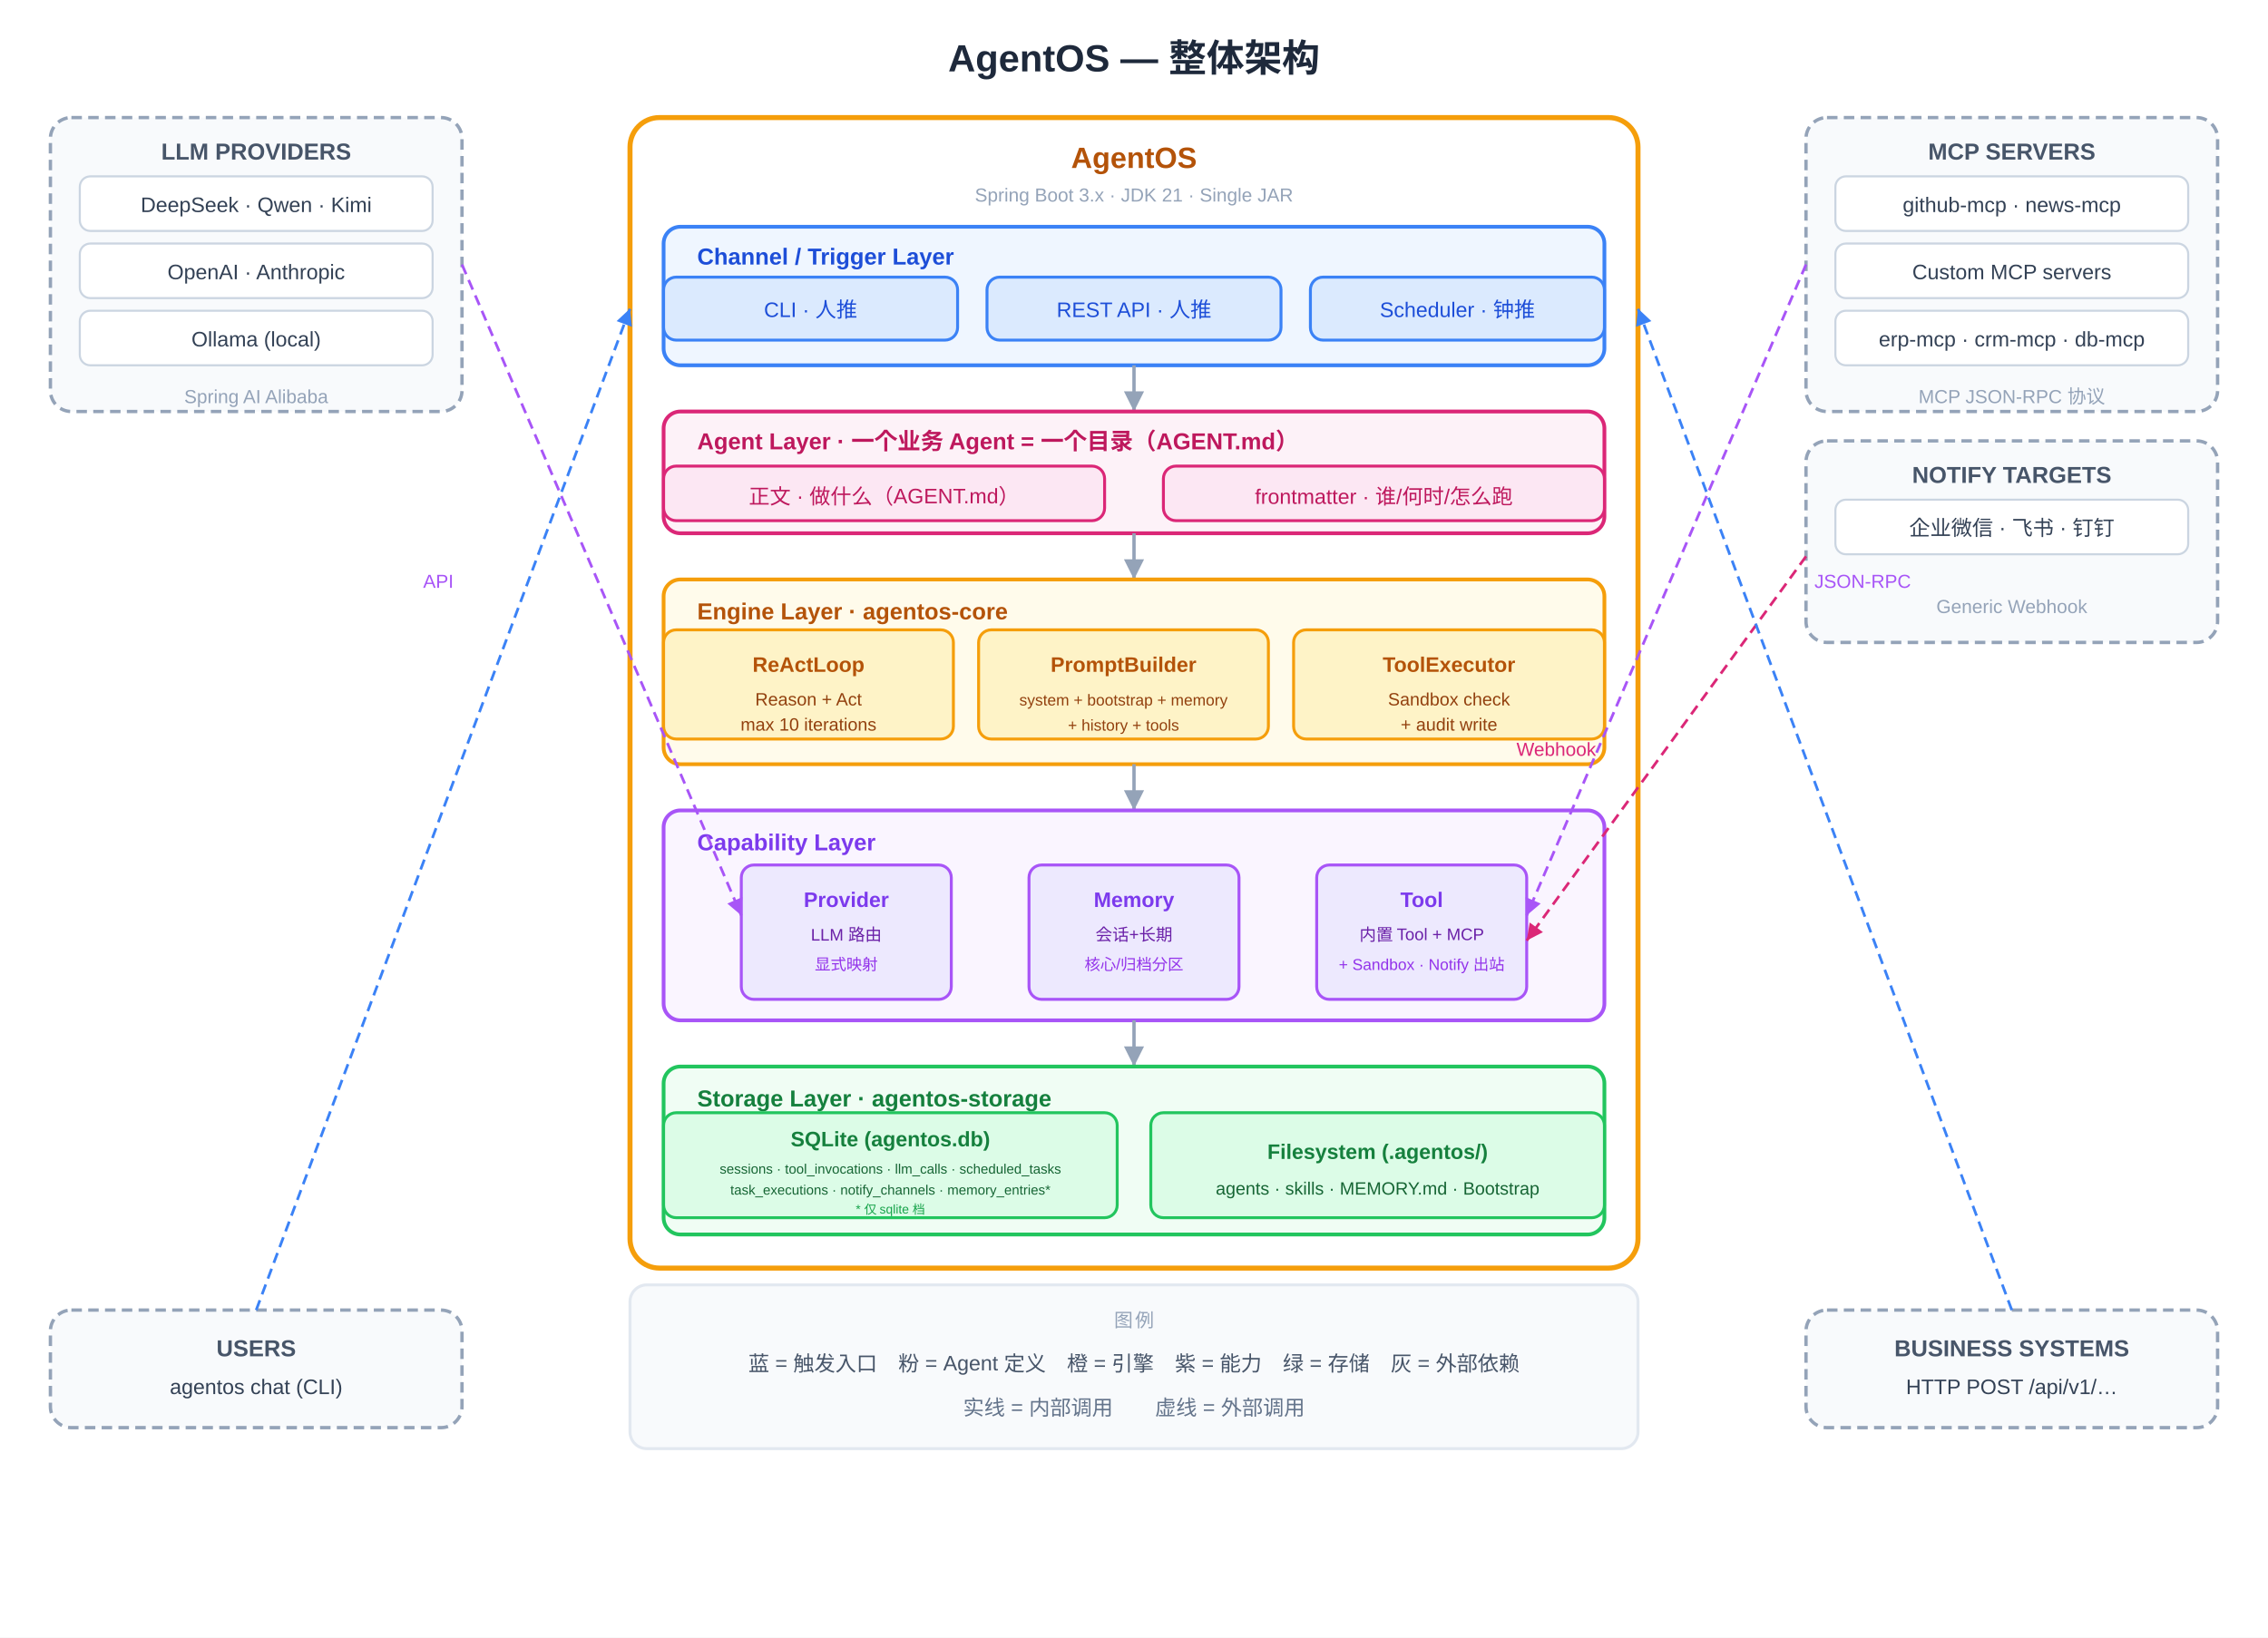
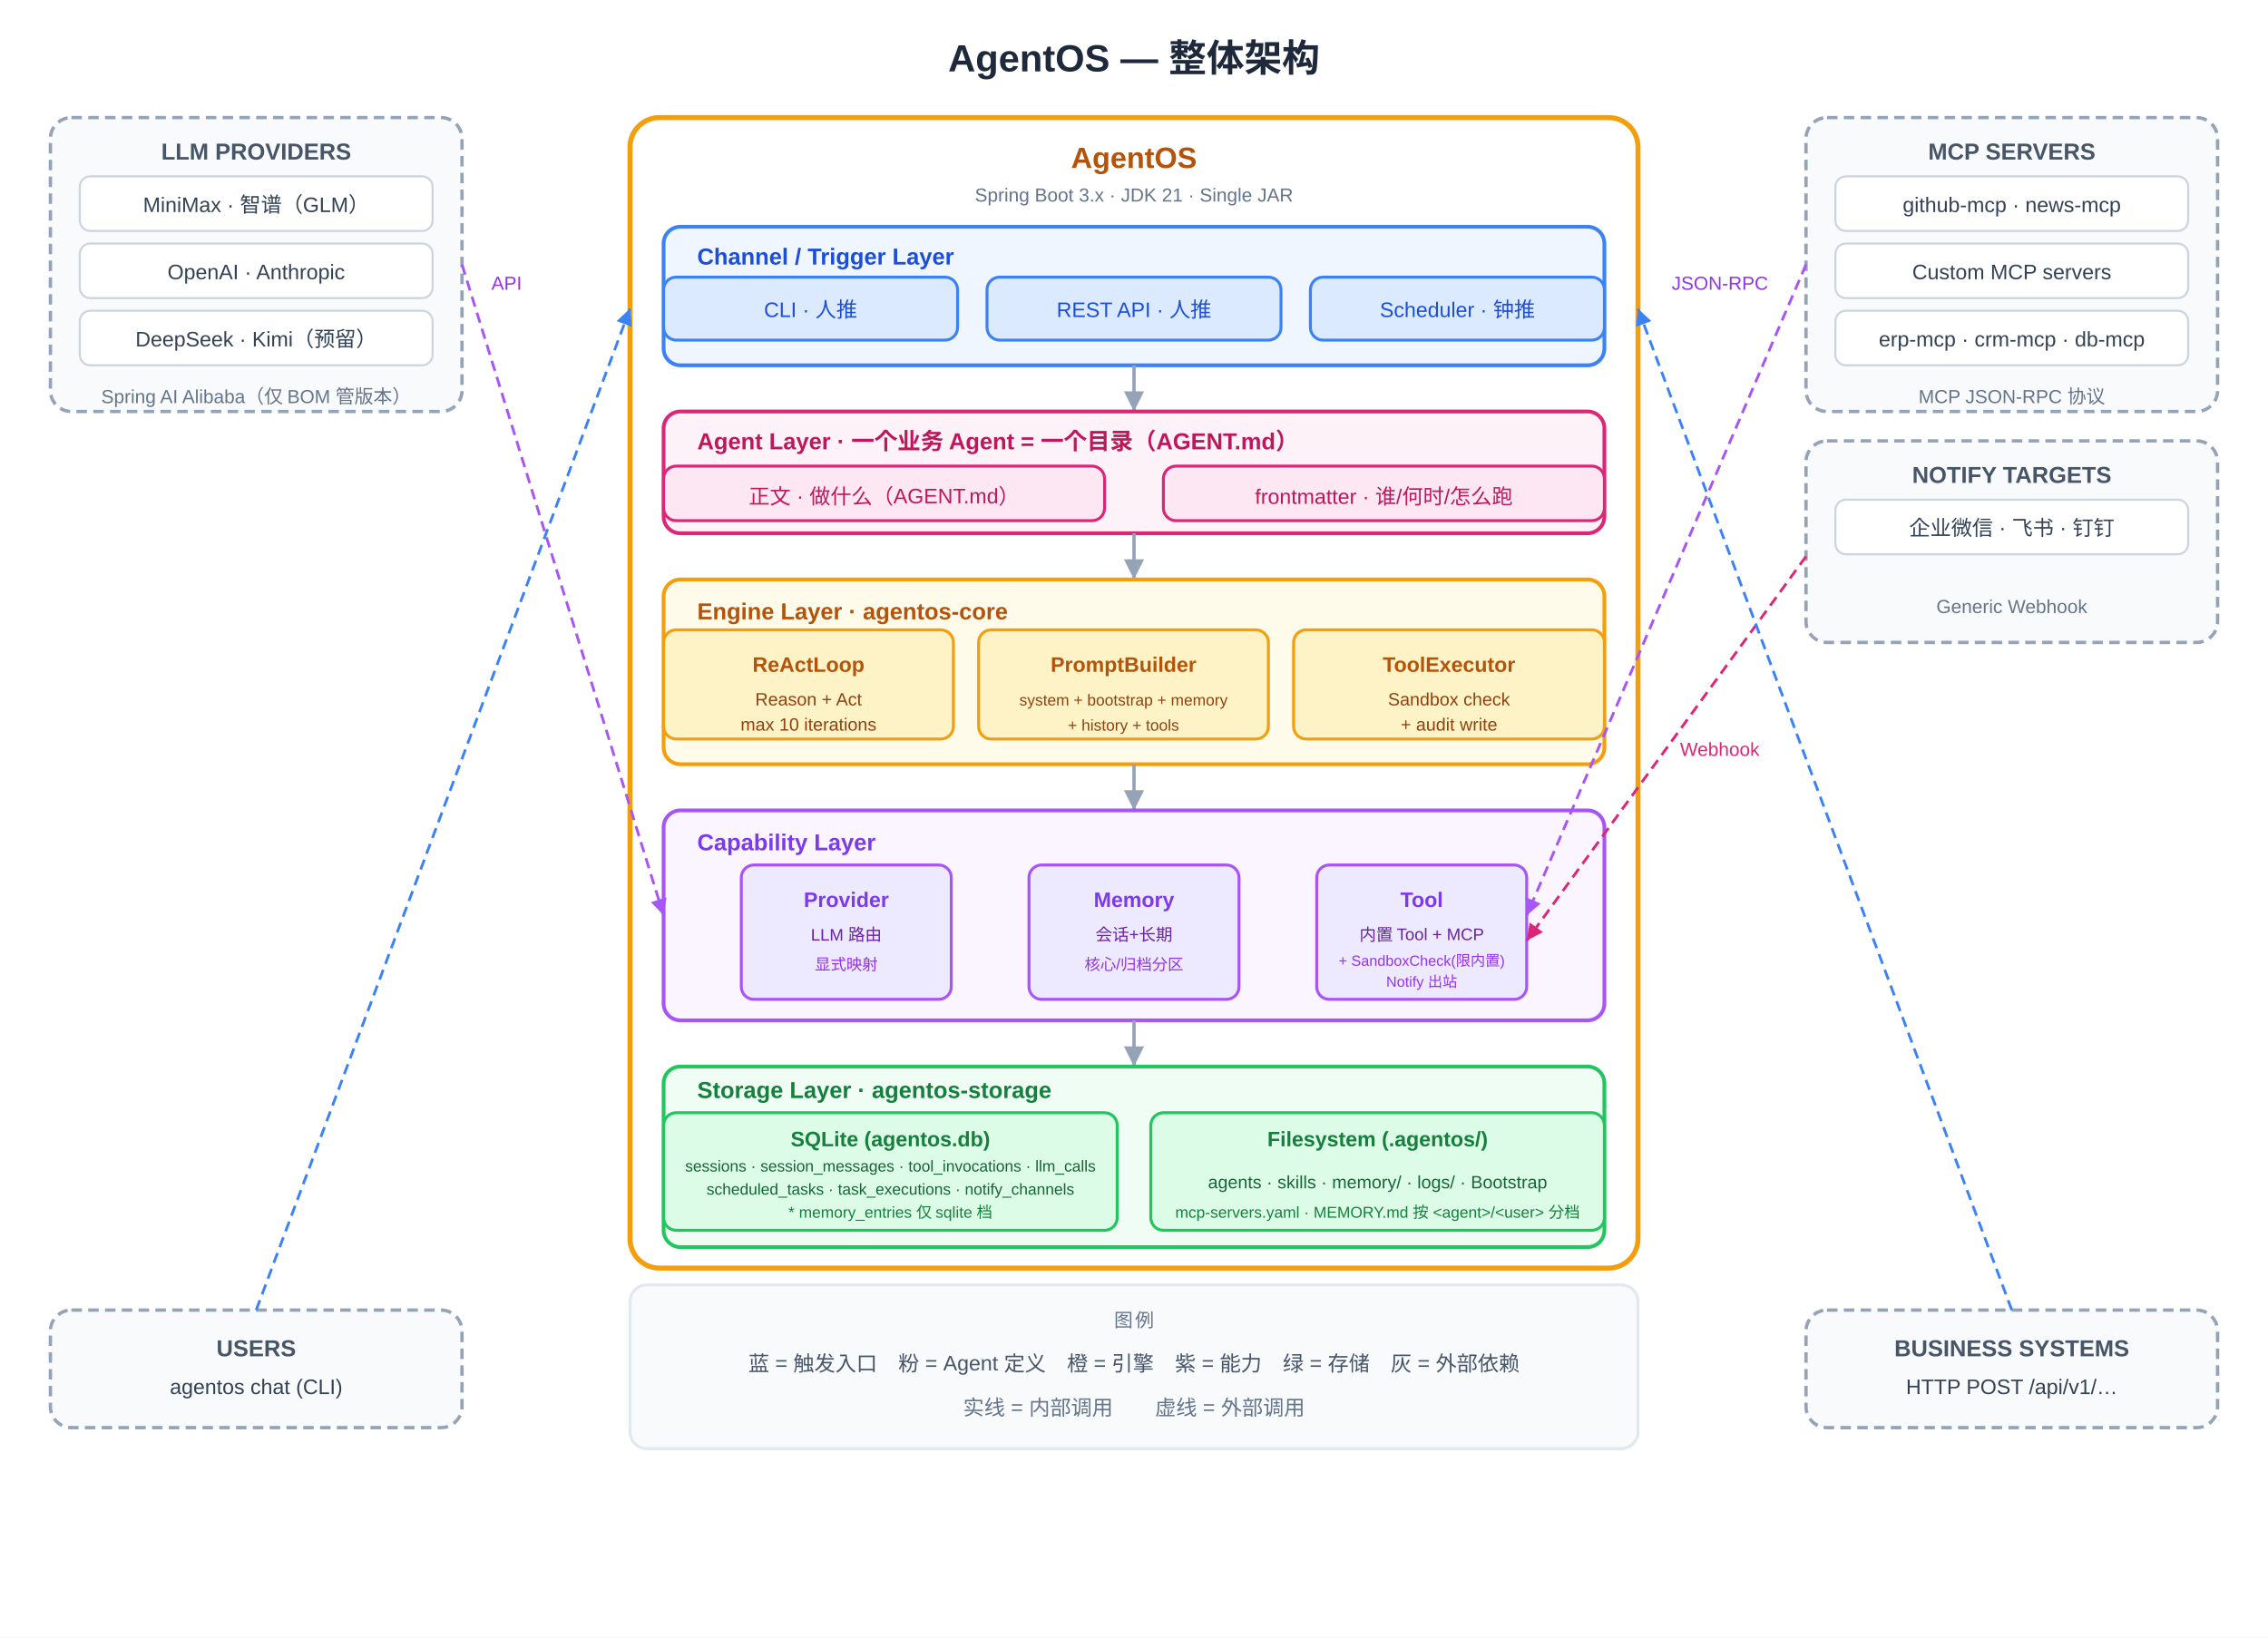
<svg xmlns="http://www.w3.org/2000/svg" viewBox="0 0 1080 780" font-family="Arial, sans-serif">
  <rect width="1080" height="780" fill="#ffffff" />
  <defs>
    <marker id="dag" markerWidth="10" markerHeight="10" refX="6" refY="3" orient="auto">
      <path d="M0,0 L6,3 L0,6 Z" fill="#94a3b8" />
    </marker>
    <marker id="dap" markerWidth="10" markerHeight="10" refX="6" refY="3" orient="auto">
      <path d="M0,0 L6,3 L0,6 Z" fill="#a855f7" />
    </marker>
    <marker id="dab" markerWidth="10" markerHeight="10" refX="6" refY="3" orient="auto">
      <path d="M0,0 L6,3 L0,6 Z" fill="#3b82f6" />
    </marker>
    <marker id="dapk" markerWidth="10" markerHeight="10" refX="6" refY="3" orient="auto">
      <path d="M0,0 L6,3 L0,6 Z" fill="#db2777" />
    </marker>
  </defs>
  <text x="540" y="34" fill="#1e293b" font-size="18" font-weight="bold" text-anchor="middle">AgentOS — 整体架构</text>
  <rect x="24" y="56" width="196" height="140" rx="10" fill="#f8fafc" stroke="#94a3b8" stroke-width="1.6" stroke-dasharray="5,3" />
  <text x="122" y="76" fill="#475569" font-size="11" font-weight="bold" text-anchor="middle">LLM PROVIDERS</text>
  <rect x="38" y="84" width="168" height="26" rx="5" fill="#ffffff" stroke="#cbd5e1" stroke-width="1" />
-   <text x="122" y="101" fill="#334155" font-size="10" text-anchor="middle">DeepSeek · Qwen · Kimi</text>
+   <text x="122" y="101" fill="#334155" font-size="10" text-anchor="middle">MiniMax · 智谱（GLM）</text>
  <rect x="38" y="116" width="168" height="26" rx="5" fill="#ffffff" stroke="#cbd5e1" stroke-width="1" />
  <text x="122" y="133" fill="#334155" font-size="10" text-anchor="middle">OpenAI · Anthropic</text>
  <rect x="38" y="148" width="168" height="26" rx="5" fill="#ffffff" stroke="#cbd5e1" stroke-width="1" />
-   <text x="122" y="165" fill="#334155" font-size="10" text-anchor="middle">Ollama (local)</text>
-   <text x="122" y="192" fill="#94a3b8" font-size="9" text-anchor="middle">Spring AI Alibaba</text>
+   <text x="122" y="165" fill="#334155" font-size="10" text-anchor="middle">DeepSeek · Kimi（预留）</text>
+   <text x="122" y="192" fill="#64748b" font-size="9" text-anchor="middle">Spring AI Alibaba（仅 BOM 管版本）</text>
  <rect x="860" y="56" width="196" height="140" rx="10" fill="#f8fafc" stroke="#94a3b8" stroke-width="1.6" stroke-dasharray="5,3" />
  <text x="958" y="76" fill="#475569" font-size="11" font-weight="bold" text-anchor="middle">MCP SERVERS</text>
  <rect x="874" y="84" width="168" height="26" rx="5" fill="#ffffff" stroke="#cbd5e1" stroke-width="1" />
  <text x="958" y="101" fill="#334155" font-size="10" text-anchor="middle">github-mcp · news-mcp</text>
  <rect x="874" y="116" width="168" height="26" rx="5" fill="#ffffff" stroke="#cbd5e1" stroke-width="1" />
  <text x="958" y="133" fill="#334155" font-size="10" text-anchor="middle">Custom MCP servers</text>
  <rect x="874" y="148" width="168" height="26" rx="5" fill="#ffffff" stroke="#cbd5e1" stroke-width="1" />
  <text x="958" y="165" fill="#334155" font-size="10" text-anchor="middle">erp-mcp · crm-mcp · db-mcp</text>
-   <text x="958" y="192" fill="#94a3b8" font-size="9" text-anchor="middle">MCP JSON-RPC 协议</text>
+   <text x="958" y="192" fill="#64748b" font-size="9" text-anchor="middle">MCP JSON-RPC 协议</text>
  <rect x="860" y="210" width="196" height="96" rx="10" fill="#f8fafc" stroke="#94a3b8" stroke-width="1.6" stroke-dasharray="5,3" />
  <text x="958" y="230" fill="#475569" font-size="11" font-weight="bold" text-anchor="middle">NOTIFY TARGETS</text>
  <rect x="874" y="238" width="168" height="26" rx="5" fill="#ffffff" stroke="#cbd5e1" stroke-width="1" />
  <text x="958" y="255" fill="#334155" font-size="10" text-anchor="middle">企业微信 · 飞书 · 钉钉</text>
-   <text x="958" y="292" fill="#94a3b8" font-size="9" text-anchor="middle">Generic Webhook</text>
+   <text x="958" y="292" fill="#64748b" font-size="9" text-anchor="middle">Generic Webhook</text>
  <rect x="300" y="56" width="480" height="548" rx="14" fill="#ffffff" stroke="#f59e0b" stroke-width="2.4" />
  <text x="540" y="80" fill="#b45309" font-size="14" font-weight="bold" text-anchor="middle">AgentOS</text>
-   <text x="540" y="96" fill="#94a3b8" font-size="9" text-anchor="middle">Spring Boot 3.x · JDK 21 · Single JAR</text>
+   <text x="540" y="96" fill="#64748b" font-size="9" text-anchor="middle">Spring Boot 3.x · JDK 21 · Single JAR</text>
  <rect x="316" y="108" width="448" height="66" rx="8" fill="#eff6ff" stroke="#3b82f6" stroke-width="1.8" />
  <text x="332" y="126" fill="#1d4ed8" font-size="11" font-weight="bold">Channel / Trigger Layer</text>
  <rect x="316" y="132" width="140" height="30" rx="6" fill="#dbeafe" stroke="#3b82f6" stroke-width="1.4" />
  <text x="386" y="151" fill="#1d4ed8" font-size="10" text-anchor="middle">CLI · 人推</text>
  <rect x="470" y="132" width="140" height="30" rx="6" fill="#dbeafe" stroke="#3b82f6" stroke-width="1.4" />
  <text x="540" y="151" fill="#1d4ed8" font-size="10" text-anchor="middle">REST API · 人推</text>
  <rect x="624" y="132" width="140" height="30" rx="6" fill="#dbeafe" stroke="#3b82f6" stroke-width="1.4" />
  <text x="694" y="151" fill="#1d4ed8" font-size="10" text-anchor="middle">Scheduler · 钟推</text>
  <line x1="540" y1="174" x2="540" y2="196" stroke="#94a3b8" stroke-width="1.6" marker-end="url(#dag)" />
  <rect x="316" y="196" width="448" height="58" rx="8" fill="#fdf2f8" stroke="#db2777" stroke-width="1.8" />
  <text x="332" y="214" fill="#be185d" font-size="11" font-weight="bold">Agent Layer  ·  一个业务 Agent = 一个目录（AGENT.md）</text>
  <rect x="316" y="222" width="210" height="26" rx="6" fill="#fce7f3" stroke="#db2777" stroke-width="1.4" />
  <text x="421" y="240" fill="#be185d" font-size="10" text-anchor="middle">正文 · 做什么（AGENT.md）</text>
  <rect x="554" y="222" width="210" height="26" rx="6" fill="#fce7f3" stroke="#db2777" stroke-width="1.4" />
  <text x="659" y="240" fill="#be185d" font-size="10" text-anchor="middle">frontmatter · 谁/何时/怎么跑</text>
  <line x1="540" y1="254" x2="540" y2="276" stroke="#94a3b8" stroke-width="1.6" marker-end="url(#dag)" />
  <rect x="316" y="276" width="448" height="88" rx="8" fill="#fffbeb" stroke="#f59e0b" stroke-width="1.8" />
  <text x="332" y="295" fill="#b45309" font-size="11" font-weight="bold">Engine Layer  ·  agentos-core</text>
  <rect x="316" y="300" width="138" height="52" rx="6" fill="#fef3c7" stroke="#f59e0b" stroke-width="1.4" />
  <text x="385" y="320" fill="#b45309" font-size="10" font-weight="bold" text-anchor="middle">ReActLoop</text>
  <text x="385" y="336" fill="#92400e" font-size="8.5" text-anchor="middle">Reason + Act</text>
  <text x="385" y="348" fill="#92400e" font-size="8.5" text-anchor="middle">max 10 iterations</text>
  <rect x="466" y="300" width="138" height="52" rx="6" fill="#fef3c7" stroke="#f59e0b" stroke-width="1.4" />
  <text x="535" y="320" fill="#b45309" font-size="10" font-weight="bold" text-anchor="middle">PromptBuilder</text>
  <text x="535" y="336" fill="#92400e" font-size="7.5" text-anchor="middle">system + bootstrap + memory</text>
  <text x="535" y="348" fill="#92400e" font-size="7.5" text-anchor="middle">+ history + tools</text>
  <rect x="616" y="300" width="148" height="52" rx="6" fill="#fef3c7" stroke="#f59e0b" stroke-width="1.4" />
  <text x="690" y="320" fill="#b45309" font-size="10" font-weight="bold" text-anchor="middle">ToolExecutor</text>
  <text x="690" y="336" fill="#92400e" font-size="8.5" text-anchor="middle">Sandbox check</text>
  <text x="690" y="348" fill="#92400e" font-size="8.5" text-anchor="middle">+ audit write</text>
  <line x1="540" y1="364" x2="540" y2="386" stroke="#94a3b8" stroke-width="1.6" marker-end="url(#dag)" />
  <rect x="316" y="386" width="448" height="100" rx="8" fill="#faf5ff" stroke="#a855f7" stroke-width="1.8" />
  <text x="332" y="405" fill="#7c3aed" font-size="11" font-weight="bold">Capability Layer</text>
  <rect x="353" y="412" width="100" height="64" rx="6" fill="#ede9fe" stroke="#a855f7" stroke-width="1.4" />
  <text x="403" y="432" fill="#7c3aed" font-size="10" font-weight="bold" text-anchor="middle">Provider</text>
  <text x="403" y="448" fill="#6b21a8" font-size="8" text-anchor="middle">LLM 路由</text>
  <text x="403" y="462" fill="#9333ea" font-size="7.5" text-anchor="middle">显式映射</text>
  <rect x="490" y="412" width="100" height="64" rx="6" fill="#ede9fe" stroke="#a855f7" stroke-width="1.4" />
  <text x="540" y="432" fill="#7c3aed" font-size="10" font-weight="bold" text-anchor="middle">Memory</text>
  <text x="540" y="448" fill="#6b21a8" font-size="8" text-anchor="middle">会话+长期</text>
  <text x="540" y="462" fill="#9333ea" font-size="7.5" text-anchor="middle">核心/归档分区</text>
  <rect x="627" y="412" width="100" height="64" rx="6" fill="#ede9fe" stroke="#a855f7" stroke-width="1.4" />
  <text x="677" y="432" fill="#7c3aed" font-size="10" font-weight="bold" text-anchor="middle">Tool</text>
  <text x="677" y="448" fill="#6b21a8" font-size="8" text-anchor="middle">内置 Tool + MCP</text>
-   <text x="677" y="462" fill="#9333ea" font-size="7.5" text-anchor="middle">+ Sandbox · Notify 出站</text>
+   <text x="677" y="460" fill="#9333ea" font-size="7" text-anchor="middle">+ SandboxCheck(限内置)</text>
+   <text x="677" y="470" fill="#9333ea" font-size="7" text-anchor="middle">Notify 出站</text>
  <line x1="540" y1="486" x2="540" y2="508" stroke="#94a3b8" stroke-width="1.6" marker-end="url(#dag)" />
-   <rect x="316" y="508" width="448" height="80" rx="8" fill="#f0fdf4" stroke="#22c55e" stroke-width="1.8" />
-   <text x="332" y="527" fill="#15803d" font-size="11" font-weight="bold">Storage Layer  ·  agentos-storage</text>
-   <rect x="316" y="530" width="216" height="50" rx="6" fill="#dcfce7" stroke="#22c55e" stroke-width="1.4" />
+   <rect x="316" y="508" width="448" height="86" rx="8" fill="#f0fdf4" stroke="#22c55e" stroke-width="1.8" />
+   <text x="332" y="523" fill="#15803d" font-size="11" font-weight="bold">Storage Layer  ·  agentos-storage</text>
+   <rect x="316" y="530" width="216" height="56" rx="6" fill="#dcfce7" stroke="#22c55e" stroke-width="1.4" />
  <text x="424" y="546" fill="#15803d" font-size="10" font-weight="bold" text-anchor="middle">SQLite (agentos.db)</text>
-   <text x="424" y="559" fill="#166534" font-size="6.5" text-anchor="middle">sessions · tool_invocations · llm_calls · scheduled_tasks</text>
-   <text x="424" y="569" fill="#166534" font-size="6.5" text-anchor="middle">task_executions · notify_channels · memory_entries*</text>
-   <text x="424" y="578" fill="#16a34a" font-size="6" text-anchor="middle">* 仅 sqlite 档</text>
-   <rect x="548" y="530" width="216" height="50" rx="6" fill="#dcfce7" stroke="#22c55e" stroke-width="1.4" />
-   <text x="656" y="552" fill="#15803d" font-size="10" font-weight="bold" text-anchor="middle">Filesystem (.agentos/)</text>
-   <text x="656" y="569" fill="#166534" font-size="8.5" text-anchor="middle">agents · skills · MEMORY.md · Bootstrap</text>
-   <line x1="220" y1="126" x2="353" y2="436" stroke="#a855f7" stroke-width="1.3" stroke-dasharray="5,3" marker-end="url(#dap)" />
-   <text x="216" y="280" fill="#a855f7" font-size="9" text-anchor="end">API</text>
+   <text x="424" y="558" fill="#166534" font-size="7.5" text-anchor="middle">sessions · session_messages · tool_invocations · llm_calls</text>
+   <text x="424" y="569" fill="#166534" font-size="7.5" text-anchor="middle">scheduled_tasks · task_executions · notify_channels</text>
+   <text x="424" y="580" fill="#15803d" font-size="7.5" text-anchor="middle">* memory_entries 仅 sqlite 档</text>
+   <rect x="548" y="530" width="216" height="56" rx="6" fill="#dcfce7" stroke="#22c55e" stroke-width="1.4" />
+   <text x="656" y="546" fill="#15803d" font-size="10" font-weight="bold" text-anchor="middle">Filesystem (.agentos/)</text>
+   <text x="656" y="566" fill="#166534" font-size="8.5" text-anchor="middle">agents · skills · memory/ · logs/ · Bootstrap</text>
+   <text x="656" y="580" fill="#15803d" font-size="7.5" text-anchor="middle">mcp-servers.yaml · MEMORY.md 按 &lt;agent&gt;/&lt;user&gt; 分档</text>
+   <line x1="220" y1="126" x2="316" y2="436" stroke="#a855f7" stroke-width="1.3" stroke-dasharray="5,3" marker-end="url(#dap)" />
+   <text x="234" y="138" fill="#9333ea" font-size="9" text-anchor="start">API</text>
  <line x1="860" y1="126" x2="727" y2="436" stroke="#a855f7" stroke-width="1.3" stroke-dasharray="5,3" marker-end="url(#dap)" />
-   <text x="864" y="280" fill="#a855f7" font-size="9">JSON-RPC</text>
+   <text x="842" y="138" fill="#9333ea" font-size="9" text-anchor="end">JSON-RPC</text>
  <line x1="860" y1="265" x2="727" y2="448" stroke="#db2777" stroke-width="1.3" stroke-dasharray="5,3" marker-end="url(#dapk)" />
-   <text x="760" y="360" fill="#db2777" font-size="9" text-anchor="end">Webhook</text>
+   <text x="800" y="360" fill="#db2777" font-size="9" text-anchor="start">Webhook</text>
  <rect x="24" y="624" width="196" height="56" rx="10" fill="#f8fafc" stroke="#94a3b8" stroke-width="1.6" stroke-dasharray="5,3" />
  <text x="122" y="646" fill="#475569" font-size="11" font-weight="bold" text-anchor="middle">USERS</text>
  <text x="122" y="664" fill="#334155" font-size="10" text-anchor="middle">agentos chat (CLI)</text>
  <rect x="860" y="624" width="196" height="56" rx="10" fill="#f8fafc" stroke="#94a3b8" stroke-width="1.6" stroke-dasharray="5,3" />
  <text x="958" y="646" fill="#475569" font-size="11" font-weight="bold" text-anchor="middle">BUSINESS SYSTEMS</text>
  <text x="958" y="664" fill="#334155" font-size="10" text-anchor="middle">HTTP POST /api/v1/…</text>
  <line x1="122" y1="624" x2="300" y2="147" stroke="#3b82f6" stroke-width="1.3" stroke-dasharray="5,3" marker-end="url(#dab)" />
  <line x1="958" y1="624" x2="780" y2="147" stroke="#3b82f6" stroke-width="1.3" stroke-dasharray="5,3" marker-end="url(#dab)" />
  <rect x="300" y="612" width="480" height="78" rx="8" fill="#f8fafc" stroke="#e2e8f0" stroke-width="1.4" />
-   <text x="540" y="632" fill="#94a3b8" font-size="9" text-anchor="middle" letter-spacing="1">图例</text>
+   <text x="540" y="632" fill="#64748b" font-size="9" text-anchor="middle" letter-spacing="1">图例</text>
  <text x="540" y="653" fill="#475569" font-size="10" text-anchor="middle">蓝 = 触发入口　粉 = Agent 定义　橙 = 引擎　紫 = 能力　绿 = 存储　灰 = 外部依赖</text>
  <text x="540" y="674" fill="#64748b" font-size="10" text-anchor="middle">实线 = 内部调用　　虚线 = 外部调用</text>
</svg>
